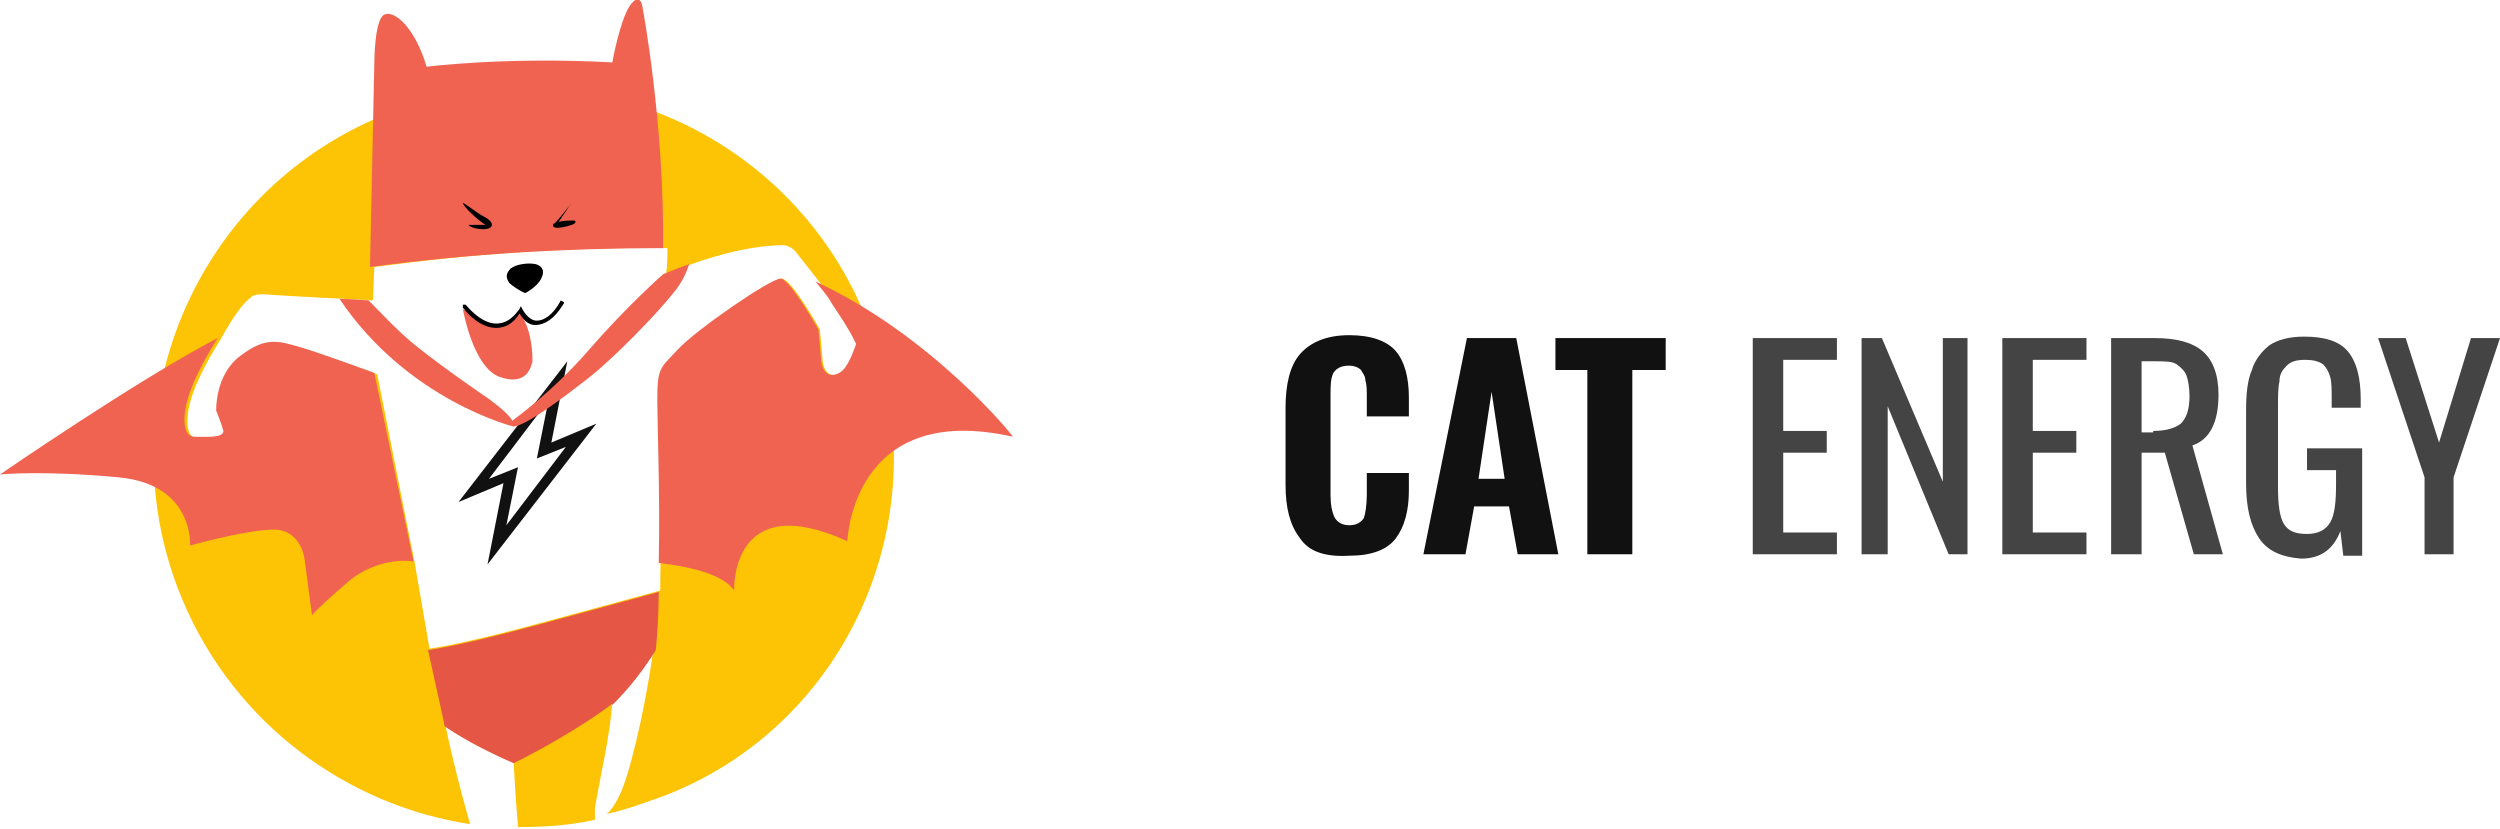
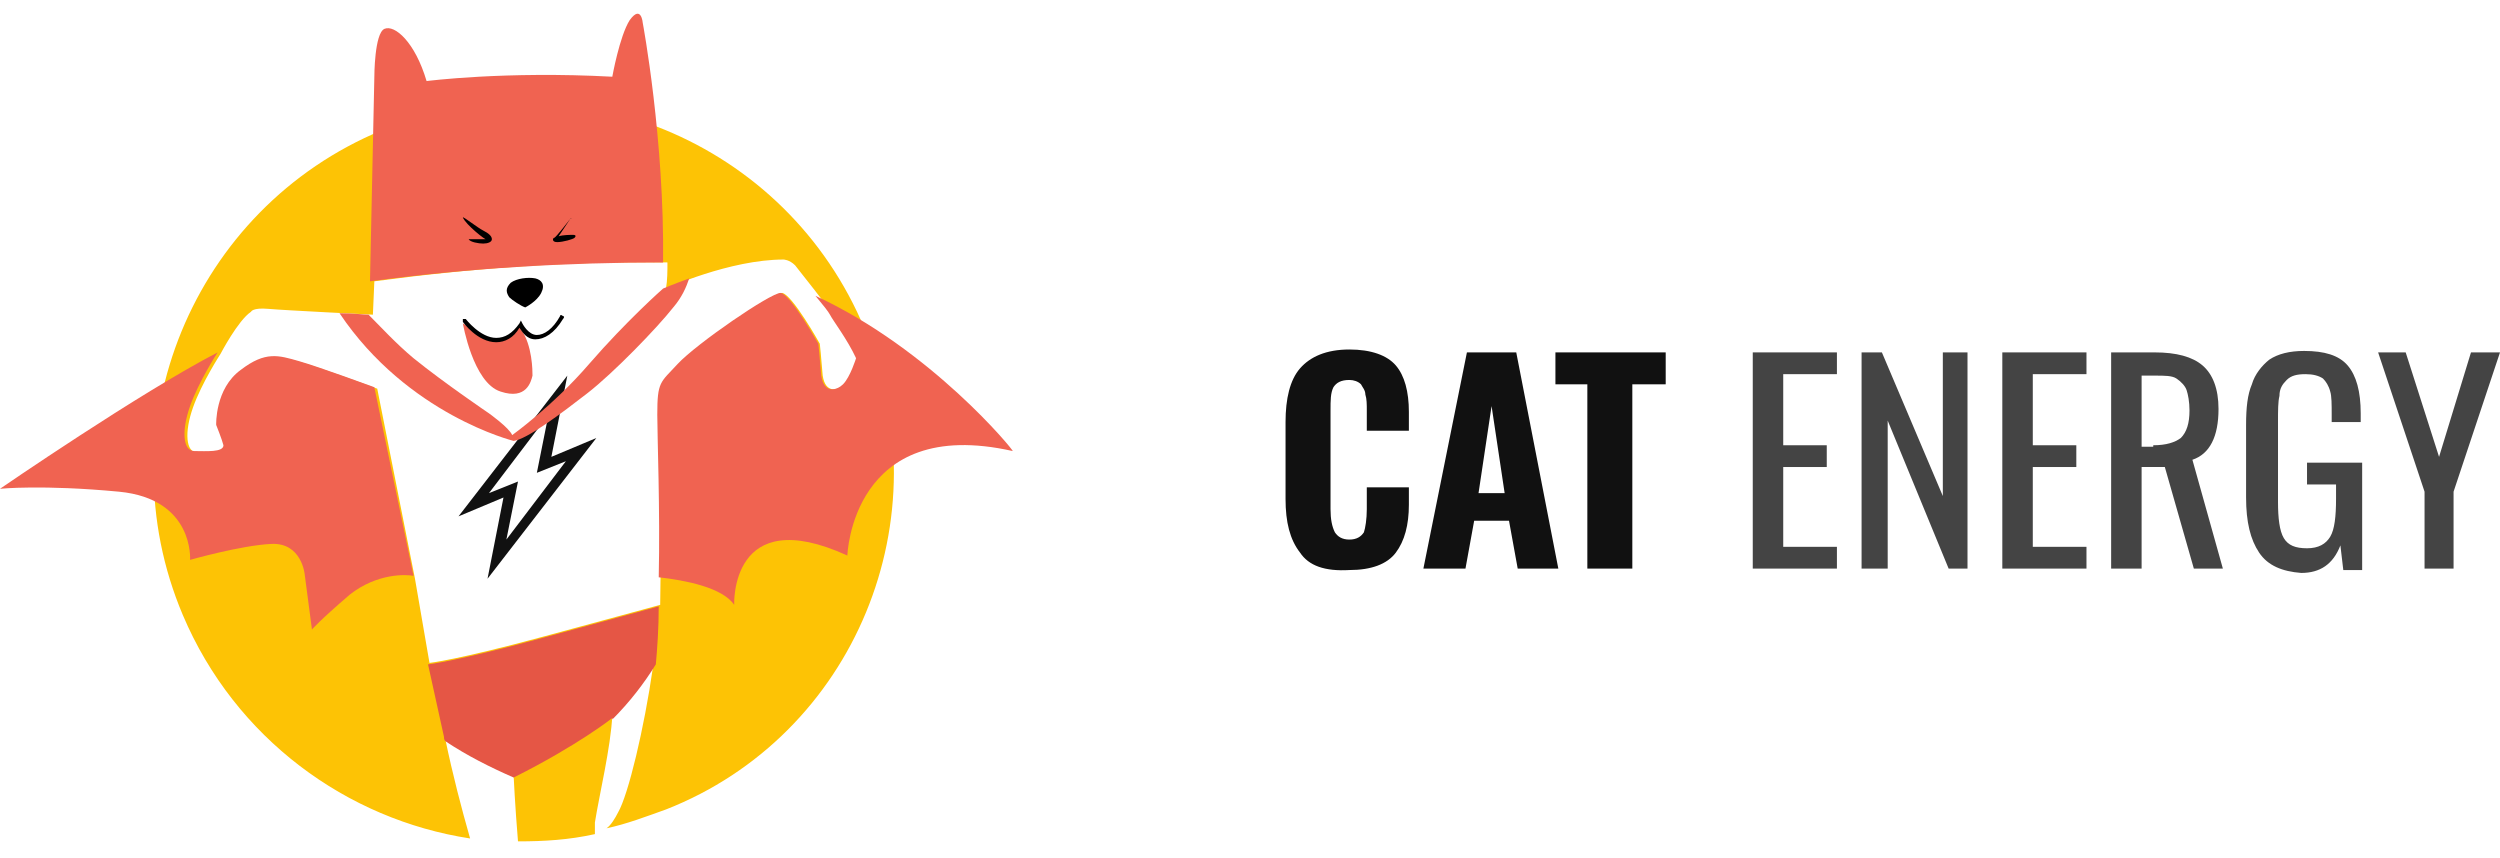
- <svg xmlns="http://www.w3.org/2000/svg" version="1.1" id="Layer_2" x="0px" y="0px" viewBox="0 0 172.3 57.1" style="enable-background:new 0 0 172.3 57.1;" xml:space="preserve">
+ <svg xmlns="http://www.w3.org/2000/svg" version="1.1" id="Layer_2" width="175" height="60" x="0px" y="0px" viewBox="0 0 172.3 57.1" style="enable-background:new 0 0 172.3 57.1;" xml:space="preserve">
  <style type="text/css">
    .st0 {
      fill: #FDC305;
    }
    .st1 {
      fill: #F06351;
    }
    .st2 {
      fill: #E55645;
    }
    .st3 {
      fill: #111111;
    }
    .st4 {
      fill: #444444;
    }
  </style>
  <path class="st0" d="M59.6,21.7C54.2,8.7,39.3,2.6,26.3,8S7.1,28.4,12.6,41.4c3.6,8.5,11.3,14.1,19.8,15.4c-0.6-2.1-1.2-4.4-1.7-6.8   c1.5,1,3.1,1.8,4.7,2.5c0,0,0,0,0,0c0,0,0.1,2.1,0.3,4.5c1.8,0,3.5-0.1,5.3-0.5c0-0.2,0-0.4,0-0.8c0.3-1.9,1.1-5.2,1.2-7.4   c1.1-1.1,2.1-2.3,2.9-3.7c0,0,0,0,0,0c0,0.1,0,0.3-0.1,0.4c-0.6,4.2-1.7,8.8-2.4,10c-0.2,0.4-0.5,0.9-0.8,1.1   c1.4-0.3,2.7-0.8,4.1-1.3C58.9,49.7,65.1,34.7,59.6,21.7z M58.2,25.5c-0.4,0.4-1.3,0.7-1.5-0.6c-0.1-1.3-0.2-2.2-0.2-2.2   s-1.9-3.4-2.6-3.5c-0.7,0-5.8,3.5-7.1,4.9c-1.2,1.3-1.4,1.2-1.4,3.5c0,1.7,0.2,8.1,0.1,13.1v0v0c0,0-2.2,0.6-8.1,2.2   c-5.9,1.6-7.8,1.8-7.8,1.8l-1-5.8c0,0,0,0,0,0c0,0,0,0,0,0c0,0,0,0,0,0c0,0,0,0,0,0c0,0,0,0,0,0c0,0,0,0,0,0l-2.6-13.1   c0,0-3.8-1.4-5.2-1.8c-1.4-0.4-2.3-0.7-4,0.6c-1.8,1.3-1.7,3.8-1.7,3.8s0.4,1,0.5,1.4c0,0.5-1.2,0.4-2,0.4s-0.9-1.4-0.3-3.1   c0.6-1.7,1.9-3.7,1.9-3.7s1.2-2.3,2.1-2.9c0,0,0.1-0.3,1.2-0.2c1.1,0.1,7.2,0.4,7.2,0.4l0.1-2.3c6.7-0.9,13.4-1.4,20.2-1.3   c0,0.6,0,1.2-0.1,1.8c0,0,4.4-2,8.1-2c0,0,0.4,0,0.8,0.4c0.3,0.4,2.4,3,2.6,3.4c0.2,0.4,1.2,1.7,1.8,3C59,23.7,58.6,25.1,58.2,25.5z   " />
  <path class="st1" d="M56.2,19.4c0.5,0.6,0.9,1.1,1,1.3c0.2,0.4,1.2,1.7,1.8,3c0,0-0.4,1.3-0.9,1.8c-0.4,0.4-1.3,0.7-1.5-0.6   c-0.1-1.3-0.2-2.2-0.2-2.2s-1.9-3.4-2.6-3.5c-0.7,0-5.8,3.5-7.1,4.9c-1.2,1.3-1.4,1.2-1.4,3.5c0,1.5,0.2,6.6,0.1,11.2   c1.8,0.2,4.4,0.7,5.2,1.9c0,0-0.3-7.1,7.8-3.4c0,0,0.3-9.7,11.4-7.2C69.9,30.1,64.2,23.1,56.2,19.4z" />
  <path class="st1" d="M45.7,17.1c0.1-8.5-1.4-16.5-1.4-16.5s-0.1-1.3-0.9-0.2c-0.7,1.1-1.2,3.9-1.2,3.9c-7.4-0.4-12.8,0.3-12.8,0.3   c-0.8-2.7-2.2-3.9-2.9-3.6c-0.7,0.3-0.7,3.3-0.7,3.3l-0.3,14.1C32.2,17.5,39,17.1,45.7,17.1z" />
  <path class="st2" d="M45.2,44.8c0.1-1.1,0.2-2.5,0.2-4c0,0-2.2,0.6-8.1,2.2c-5.9,1.6-7.8,1.8-7.8,1.8l1.1,5c0,0.1,0,0.2,0.1,0.3   c1.5,1,3.1,1.8,4.7,2.5c4.4-2.2,6.8-4.1,6.8-4.1c0,0,0,0,0,0.1C43.4,47.4,44.4,46.1,45.2,44.8z" />
  <path d="M31.9,14c0-0.1,1,0.7,1.4,0.9s0.6,0.4,0.6,0.6s-0.3,0.3-0.6,0.3s-0.9-0.1-1-0.3c0,0,0.6,0,0.9,0h0.3   C33.5,15.6,32.1,14.5,31.9,14z" />
  <path d="M39.3,14.1c0,0-1,1.3-1.1,1.3s-0.2,0.3,0.2,0.3s1.1-0.2,1.2-0.3s0.1-0.2-0.1-0.2c-0.2,0-0.7,0-1,0.1L39.3,14.1   C39.4,14.1,39.4,14,39.3,14.1z" />
  <path d="M36.2,20.2c0,0,0.8-0.4,1.1-1s0-0.9-0.4-1c-0.5-0.1-1.3,0-1.7,0.3c-0.4,0.4-0.3,0.7-0.1,1C35.3,19.7,35.9,20.1,36.2,20.2z" />
  <path class="st1" d="M35.8,21.4c0,0-0.2,0.4-0.5,0.6c-0.2,0.2-0.6,0.4-1,0.4c-0.6,0-1.1-0.2-1.5-0.4c-0.2-0.1-0.4-0.3-0.5-0.4   c-0.2-0.2-0.4-0.3-0.4-0.3s0.7,4.1,2.6,4.7c1.8,0.6,2.1-0.7,2.2-1.1c0-0.3,0-2.1-0.8-3.2C35.9,21.4,35.9,21.6,35.8,21.4z" />
  <g>
    <path d="M34.2,22.6C34.1,22.6,34.1,22.6,34.2,22.6c-1.3,0-2.3-1.4-2.3-1.4c0-0.1,0-0.2,0-0.2c0.1,0,0.2,0,0.2,0c0,0,1,1.3,2.1,1.3     c0,0,0,0,0,0c0.6,0,1.1-0.3,1.6-1l0.1-0.2l0.1,0.2c0,0,0.4,0.8,1,0.8c0.5,0,1.1-0.4,1.6-1.3c0-0.1,0.1-0.1,0.2,0     c0.1,0,0.1,0.1,0,0.2c-0.6,1-1.3,1.4-1.9,1.4c-0.6,0-0.9-0.5-1.1-0.8C35.4,22.3,34.8,22.6,34.2,22.6z" />
  </g>
  <path class="st3" d="M41.1,29.2l-3.1,1.3l1.1-5.6l-7.5,9.7l3.1-1.3l-1.1,5.6L41.1,29.2z M33.7,33l4.1-5.4l-0.8,4l2-0.8l-4.1,5.4   l0.8-4L33.7,33z" />
  <path class="st1" d="M45.7,18.9c0,0-2.5,2.2-5.1,5.2c-2.5,2.9-5.3,4.9-5.3,4.9c-0.2-0.5-1.6-1.5-1.6-1.5s-3.1-2.1-5.2-3.8   c-1.2-1-2.3-2.2-3.1-3c-0.3,0-1.1-0.1-2-0.1c4.7,7,12,8.8,12,8.8c0.9-0.1,3.3-1.9,5.1-3.3s4.8-4.5,5.9-5.9c0.6-0.7,0.9-1.4,1.1-2   C46.4,18.6,45.7,18.9,45.7,18.9z" />
  <path class="st1" d="M25.8,25.7c0,0-3.8-1.4-5.2-1.8c-1.4-0.4-2.3-0.7-4,0.6c-1.8,1.3-1.7,3.8-1.7,3.8s0.4,1,0.5,1.4   c0,0.5-1.2,0.4-2,0.4s-0.9-1.4-0.3-3.1c0.6-1.7,1.9-3.7,1.9-3.7c-5.4,2.8-15,9.4-15,9.4s2.9-0.3,8.2,0.2c5.2,0.5,4.9,4.7,4.9,4.7   s3.5-1,5.6-1.1c2.1-0.1,2.3,2.1,2.3,2.1l0.5,3.8c0,0,0.5-0.6,2.6-2.4c1.9-1.5,3.9-1.4,4.4-1.3c0,0,0,0,0,0L25.8,25.7z" />
  <g>
    <path class="st3" d="M89.6,37.1c-0.7-0.9-1-2.1-1-3.7v-5.3c0-1.6,0.3-2.9,1-3.7c0.7-0.8,1.8-1.3,3.4-1.3c1.5,0,2.6,0.4,3.2,1.1     c0.6,0.7,0.9,1.8,0.9,3.2v1.3h-2.9v-1.4c0-0.4,0-0.8-0.1-1.1c0-0.3-0.2-0.5-0.3-0.7c-0.2-0.2-0.5-0.3-0.8-0.3     c-0.6,0-0.9,0.2-1.1,0.5c-0.2,0.4-0.2,0.9-0.2,1.6v6.8c0,0.7,0.1,1.2,0.3,1.6c0.2,0.3,0.5,0.5,1,0.5c0.5,0,0.8-0.2,1-0.5     c0.1-0.3,0.2-0.9,0.2-1.6v-1.5h2.9v1.2c0,1.4-0.3,2.5-0.9,3.3c-0.6,0.8-1.7,1.2-3.2,1.2C91.3,38.4,90.2,38,89.6,37.1z" />
    <path class="st3" d="M101.1,23.3h3.4l2.9,14.9h-2.8l-0.6-3.3h-2.4l-0.6,3.3h-2.9L101.1,23.3z M103.7,33l-0.9-6l-0.9,6H103.7z" />
    <path class="st3" d="M109.5,25.5h-2.3v-2.2h7.6v2.2h-2.3v12.7h-3.1V25.5z" />
    <path class="st4" d="M120.8,23.3h5.8v1.5h-3.7v4.9h3v1.5h-3v5.5h3.7v1.5h-5.8V23.3z" />
    <path class="st4" d="M128.3,23.3h1.4l4.2,9.9v-9.9h1.7v14.9h-1.3L130.1,28v10.2h-1.8V23.3z" />
    <path class="st4" d="M138,23.3h5.8v1.5h-3.7v4.9h3v1.5h-3v5.5h3.7v1.5H138V23.3z" />
    <path class="st4" d="M145.5,23.3h3c1.5,0,2.6,0.3,3.3,0.9c0.7,0.6,1.1,1.6,1.1,3c0,1.9-0.6,3.1-1.8,3.5l2.1,7.5h-2l-2-7h-1.6v7     h-2.1V23.3z M148.4,29.7c0.9,0,1.5-0.2,1.9-0.5c0.4-0.4,0.6-1,0.6-1.9c0-0.6-0.1-1.1-0.2-1.4c-0.1-0.3-0.4-0.6-0.7-0.8     c-0.3-0.2-0.8-0.2-1.5-0.2h-0.9v4.9H148.4z" />
    <path class="st4" d="M155.7,37.1c-0.6-0.9-0.9-2.1-0.9-3.8v-5c0-1.2,0.1-2.1,0.4-2.8c0.2-0.7,0.7-1.3,1.2-1.7     c0.6-0.4,1.4-0.6,2.4-0.6c1.4,0,2.4,0.3,3,1c0.6,0.7,0.9,1.8,0.9,3.3v0.6h-2v-0.5c0-0.7,0-1.3-0.1-1.6c-0.1-0.4-0.3-0.7-0.5-0.9     c-0.3-0.2-0.7-0.3-1.2-0.3c-0.6,0-1,0.1-1.3,0.4c-0.3,0.3-0.5,0.6-0.5,1.1c-0.1,0.4-0.1,1-0.1,1.8v5.5c0,1.1,0.1,2,0.4,2.5     c0.3,0.5,0.8,0.7,1.6,0.7c0.8,0,1.3-0.3,1.6-0.8c0.3-0.5,0.4-1.4,0.4-2.6v-1H159v-1.5h3.8v7.4h-1.3l-0.2-1.7     c-0.5,1.3-1.4,1.9-2.7,1.9C157.3,38.4,156.3,38,155.7,37.1z" />
    <path class="st4" d="M167.1,32.9l-3.2-9.6h1.9l2.3,7.2l2.2-7.2h2l-3.2,9.6v5.3h-2V32.9z" />
  </g>
</svg>
